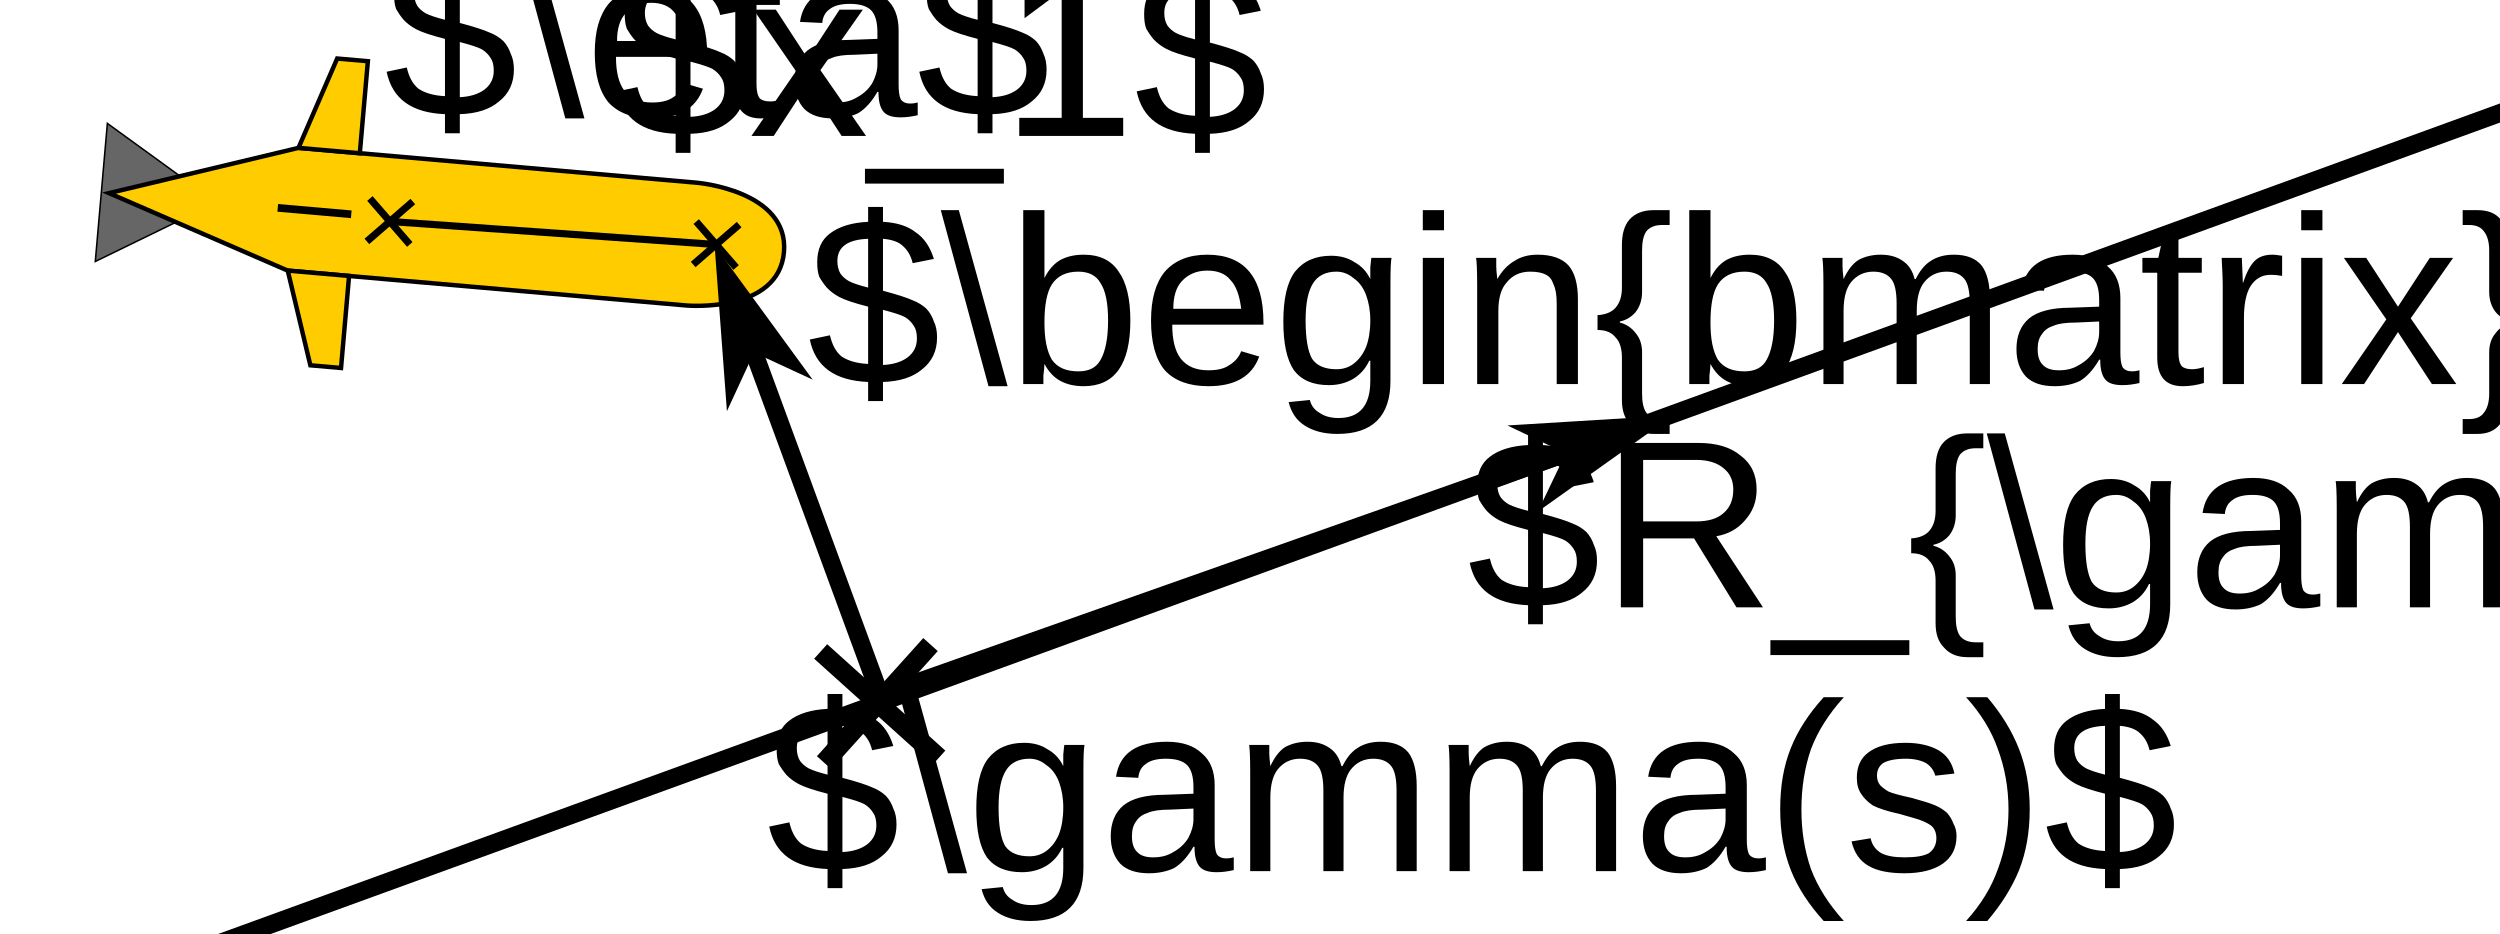
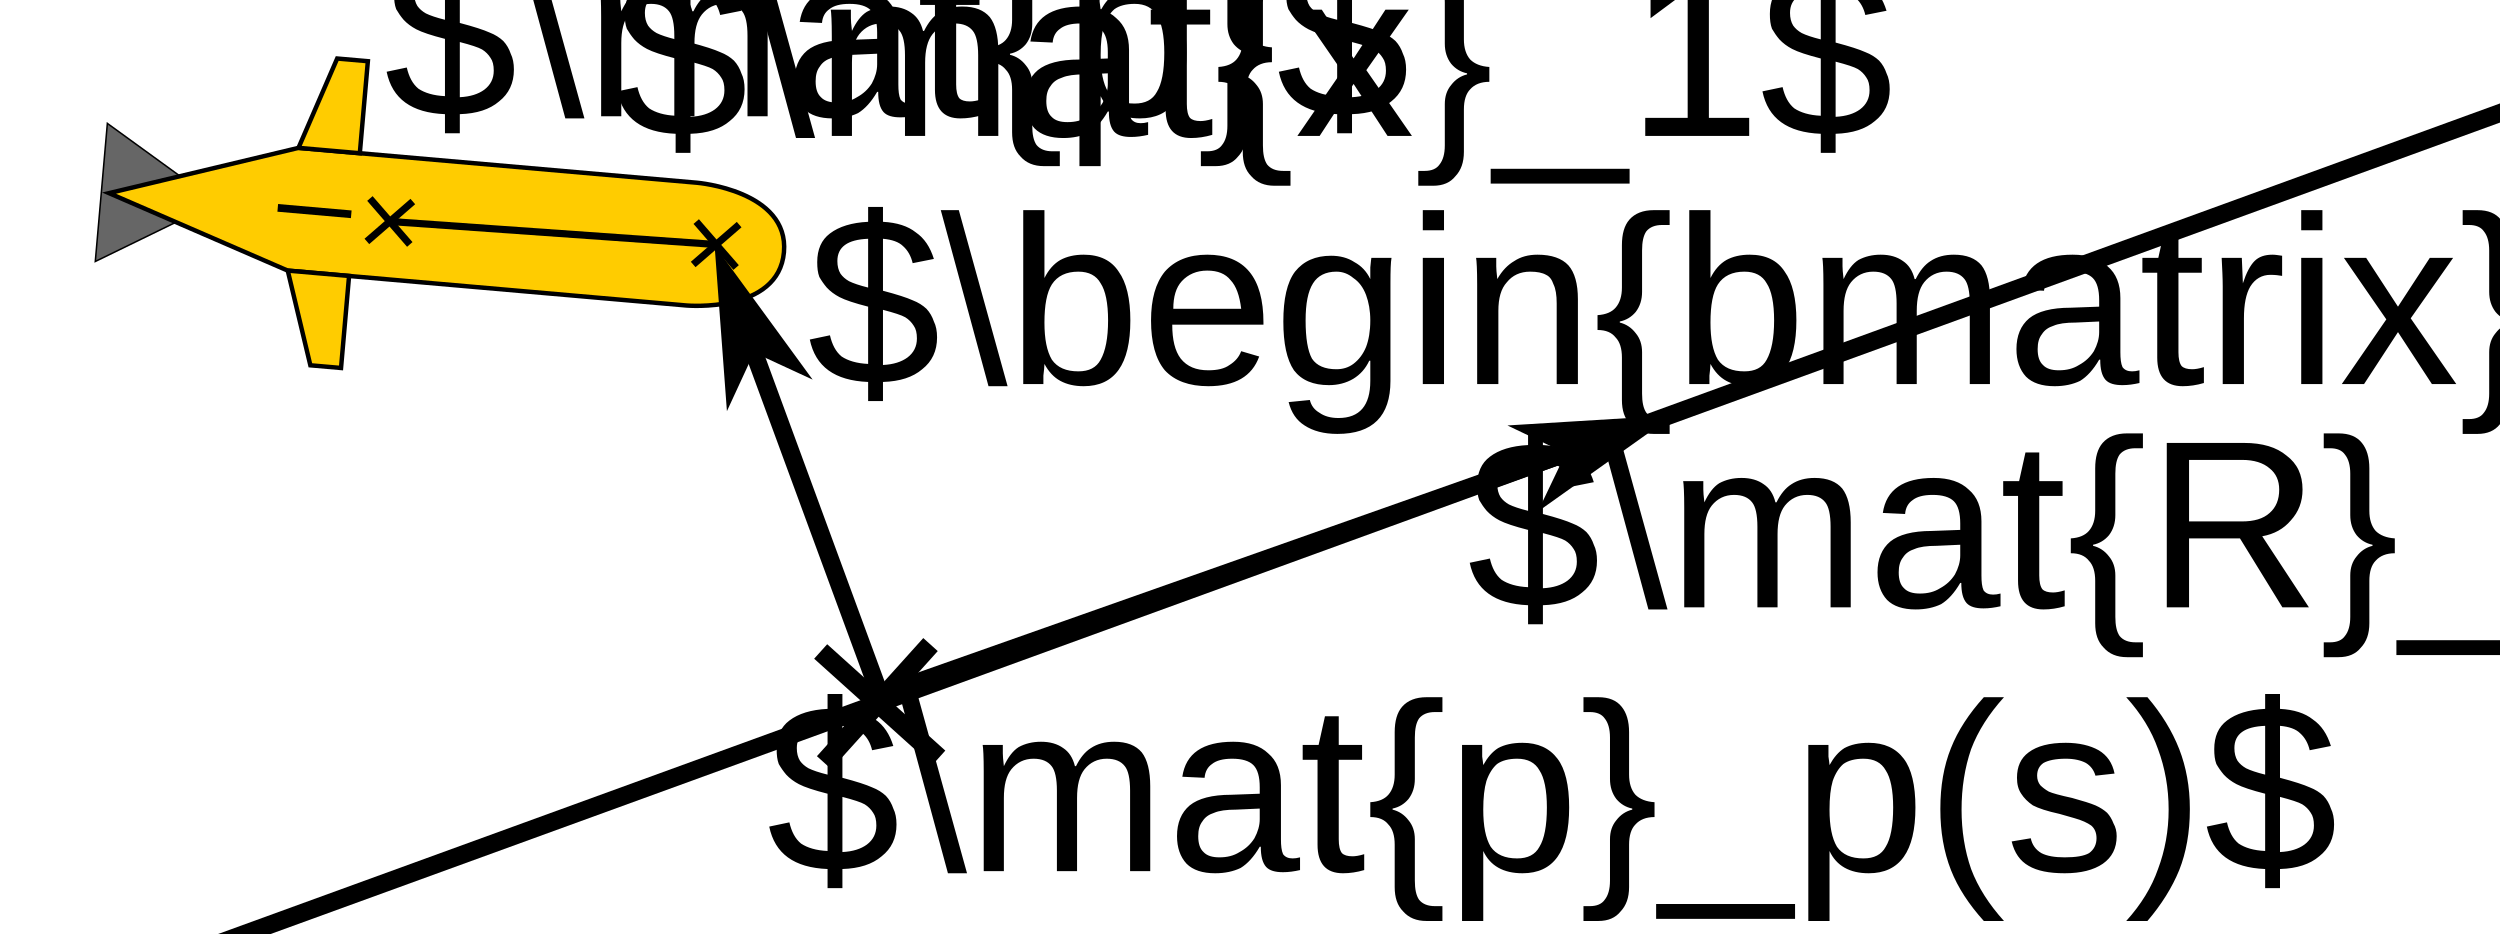
<svg xmlns="http://www.w3.org/2000/svg" width="36.832mm" height="13.747mm" viewBox="0 0 36.832 13.747" version="1.1" id="svg8">
  <defs id="defs2">
    <marker orient="auto" refY="0" refX="0" id="Arrow1Mstart" style="overflow:visible">
      <path id="path955" d="M 0,0 5,-5 -12.5,0 5,5 Z" style="fill:#000000;fill-opacity:1;fill-rule:evenodd;stroke:#000000;stroke-width:1pt;stroke-opacity:1" transform="matrix(0.4,0,0,0.4,4,0)" />
    </marker>
    <marker orient="auto" refY="0" refX="0" id="Arrow1Lend" style="overflow:visible">
      <path id="path952" d="M 0,0 5,-5 -12.5,0 5,5 Z" style="fill:#000000;fill-opacity:1;fill-rule:evenodd;stroke:#000000;stroke-width:1pt;stroke-opacity:1" transform="matrix(-0.8,0,0,-0.8,-10,0)" />
    </marker>
    <marker orient="auto" refY="0" refX="0" id="marker1212" style="overflow:visible">
      <path id="path958" d="M 0,0 5,-5 -12.5,0 5,5 Z" style="fill:#000000;fill-opacity:1;fill-rule:evenodd;stroke:#000000;stroke-width:1pt;stroke-opacity:1" transform="matrix(-0.4,0,0,-0.4,-4,0)" />
    </marker>
    <marker style="overflow:visible" id="marker11422" refX="0" refY="0" orient="auto" markerWidth="6.707" markerHeight="6.707" viewBox="0 0 6.707 6.707" preserveAspectRatio="xMidYMid">
      <path style="fill:none;stroke:context-stroke;stroke-width:1" d="M -3,3 3,-3 M 3,3 -3,-3" id="path11420" />
    </marker>
    <marker style="overflow:visible" id="X" refX="0" refY="0" orient="auto" markerWidth="6.707" markerHeight="6.707" viewBox="0 0 6.707 6.707" preserveAspectRatio="xMidYMid">
      <path style="fill:none;stroke:context-stroke;stroke-width:1" d="M -3,3 3,-3 M 3,3 -3,-3" id="path12054" />
    </marker>
    <marker style="overflow:visible" id="marker1252" refX="0" refY="0" orient="auto">
      <path transform="matrix(-0.4,0,0,-0.4,-4,0)" style="fill:#000000;fill-opacity:1;fill-rule:evenodd;stroke:#000000;stroke-width:1pt;stroke-opacity:1" d="M 0,0 5,-5 -12.5,0 5,5 Z" id="path1250" />
    </marker>
    <marker style="overflow:visible" id="Arrow1Mend" refX="0" refY="0" orient="auto">
      <path transform="matrix(-0.4,0,0,-0.4,-4,0)" style="fill:#000000;fill-opacity:1;fill-rule:evenodd;stroke:#000000;stroke-width:1pt;stroke-opacity:1" d="M 0,0 5,-5 -12.5,0 5,5 Z" id="path866" />
    </marker>
    <marker style="overflow:visible" id="Arrow1Mend-0" refX="0" refY="0" orient="auto" viewBox="0 0 8.887 5.078" markerWidth="8.887" markerHeight="5.078" preserveAspectRatio="xMidYMid">
      <path transform="matrix(-0.4,0,0,-0.4,-4,0)" style="fill:#000000;fill-opacity:1;fill-rule:evenodd;stroke:#000000;stroke-width:1pt;stroke-opacity:1" d="M 0,0 5,-5 -12.5,0 5,5 Z" id="path866-9" />
    </marker>
  </defs>
  <g id="layer1" transform="translate(-7.346744,-8.290683)">
    <g id="g847">
      <g id="g400" transform="matrix(0.1860827,0.2217647,-0.2217647,0.1860827,12.91793,1.436916)">
        <g id="g1402" transform="matrix(1.04712,1.04712,-1.04712,1.04712,21.62459,-60.78725)" style="display:inline">
          <path style="fill:#666666;stroke:#000000;stroke-width:0.053px;stroke-linecap:butt;stroke-linejoin:miter;stroke-opacity:1" d="m 41.25,44.213 -1.587,2.646 h 4.763 l -1.587,-2.646 z" id="path837-3" />
          <path style="fill:#ffcc00;stroke:#000000;stroke-width:0.153;stroke-linecap:butt;stroke-linejoin:miter;stroke-miterlimit:4;stroke-dasharray:none;stroke-opacity:1" d="m 39.928,26.485 c 0,0 -0.005,-3.175 2.117,-3.175 2.117,0 2.117,3.175 2.117,3.175 v 13.758 l -2.117,6.35 -2.117,-6.35 z" id="path835-6" />
          <path style="fill:#ffcc00;stroke:#000000;stroke-width:0.153;stroke-linecap:butt;stroke-linejoin:miter;stroke-miterlimit:4;stroke-dasharray:none;stroke-opacity:1" d="m 39.928,38.127 h -3.175 v 1.058 l 3.175,1.058 z" id="path839-7" />
          <path style="fill:#ffcc00;stroke:#000000;stroke-width:0.153;stroke-linecap:butt;stroke-linejoin:miter;stroke-miterlimit:4;stroke-dasharray:none;stroke-opacity:1" d="m 44.161,38.127 3.175,2e-6 v 1.058 l -3.175,1.058 z" id="path839-75-8" />
          <path style="fill:none;stroke:#000000;stroke-width:0.265px;stroke-linecap:butt;stroke-linejoin:miter;stroke-opacity:1" d="M 42.044,40.773 V 38.237" id="path1395" />
        </g>
        <path style="fill:none;stroke:#000000;stroke-width:0.365;stroke-dasharray:none;marker-start:url(#X);marker-end:url(#marker11422)" d="M 27.153,22.007 38.727,10.04" id="path1272" />
      </g>
      <g id="g668" transform="matrix(1.046017,-0.05481941,0.05481941,1.046017,-4.683314,-8.28095)" style="stroke-width:0.274;stroke-dasharray:none">
        <path style="fill:none;stroke:#000000;stroke-width:0.274;stroke-dasharray:none" d="m 21.689,26.155 1.581,1.581" id="path637" />
        <path style="fill:none;stroke:#000000;stroke-width:0.274;stroke-dasharray:none" d="m 23.237,26.139 -1.581,1.581" id="path637-3" />
      </g>
      <path style="fill:none;stroke:#000000;stroke-width:0.265;stroke-linecap:butt;stroke-linejoin:miter;stroke-miterlimit:4;stroke-dasharray:none;stroke-opacity:1" d="M 6.205,23.777 27.777,15.926 44.46,9.853" id="path1296" />
      <path style="fill:none;stroke:#000000;stroke-width:0.265;stroke-linecap:butt;stroke-linejoin:miter;stroke-miterlimit:4;stroke-dasharray:none;stroke-dashoffset:0;stroke-opacity:1;marker-start:url(#Arrow1Mstart)" d="m 18.055,12.396 2.259,6.14" id="path1322" />
      <path style="fill:none;stroke:#000000;stroke-width:0.265px;stroke-linecap:butt;stroke-linejoin:miter;stroke-opacity:1;marker-end:url(#marker1212)" d="M 20.314,18.536 31.508,14.583" id="path919" />
      <text xml:space="preserve" style="font-size:3.528px;line-height:1.25;font-family:Arial;-inkscape-font-specification:Arial;stroke-width:0.265" x="18.648" y="21.123" id="text1280-5-5-6">
-         <tspan id="tspan1278-4-2-7" x="18.648" y="21.123" style="font-size:3.528px;stroke-width:0.265">$\gamma(s)$</tspan>
+         <tspan id="tspan1278-4-2-7" x="18.648" y="21.123" style="font-size:3.528px;stroke-width:0.265">$\mat{p}_p(s)$</tspan>
      </text>
      <text xml:space="preserve" style="font-size:3.528px;line-height:1.25;font-family:Arial;-inkscape-font-specification:Arial;stroke-width:0.265" x="16.409" y="10.293" id="text1280-5-5-9-5">
-         <tspan id="tspan1278-4-2-4-7" x="16.409" y="10.293" style="font-size:3.528px;stroke-width:0.265">$x_1$</tspan>
+         <tspan id="tspan1278-4-2-4-7" x="16.409" y="10.293" style="font-size:3.528px;stroke-width:0.265">$\mat{x}_1$</tspan>
      </text>
      <text xml:space="preserve" style="font-size:3.528px;line-height:1.25;font-family:Arial;-inkscape-font-specification:Arial;stroke-width:0.265" x="13.013" y="10.001" id="text1280-9">
-         <tspan id="tspan1278-8" x="13.013" y="10.001" style="font-size:3.528px;stroke-width:0.265">$\eta$</tspan>
+         <tspan id="tspan1278-8" x="13.013" y="10.001" style="font-size:3.528px;stroke-width:0.265">$\mat{p}$</tspan>
      </text>
      <text xml:space="preserve" style="font-size:3.528px;line-height:1.25;font-family:Arial;-inkscape-font-specification:Arial;stroke-width:0.265" x="28.969" y="17.237" id="text1280-5-5-6-3">
-         <tspan id="tspan1278-4-2-7-6" x="28.969" y="17.237" style="font-size:3.528px;stroke-width:0.265">$R_{\gamma}e_1$</tspan>
+         <tspan id="tspan1278-4-2-7-6" x="28.969" y="17.237" style="font-size:3.528px;stroke-width:0.265">$\mat{R}_{p}\mat{e}_1$</tspan>
      </text>
      <text xml:space="preserve" style="font-size:3.528px;line-height:1.25;font-family:Arial;-inkscape-font-specification:Arial;stroke-width:0.265" x="19.246" y="13.948" id="text1280-5-5-6-3-7">
        <tspan id="tspan1278-4-2-7-6-5" x="19.246" y="13.948" style="font-size:3.528px;stroke-width:0.265">$\begin{bmatrix} 0 \\ \widetilde{y} \\ \widetilde{z}\end{bmatrix}$</tspan>
      </text>
    </g>
  </g>
</svg>
